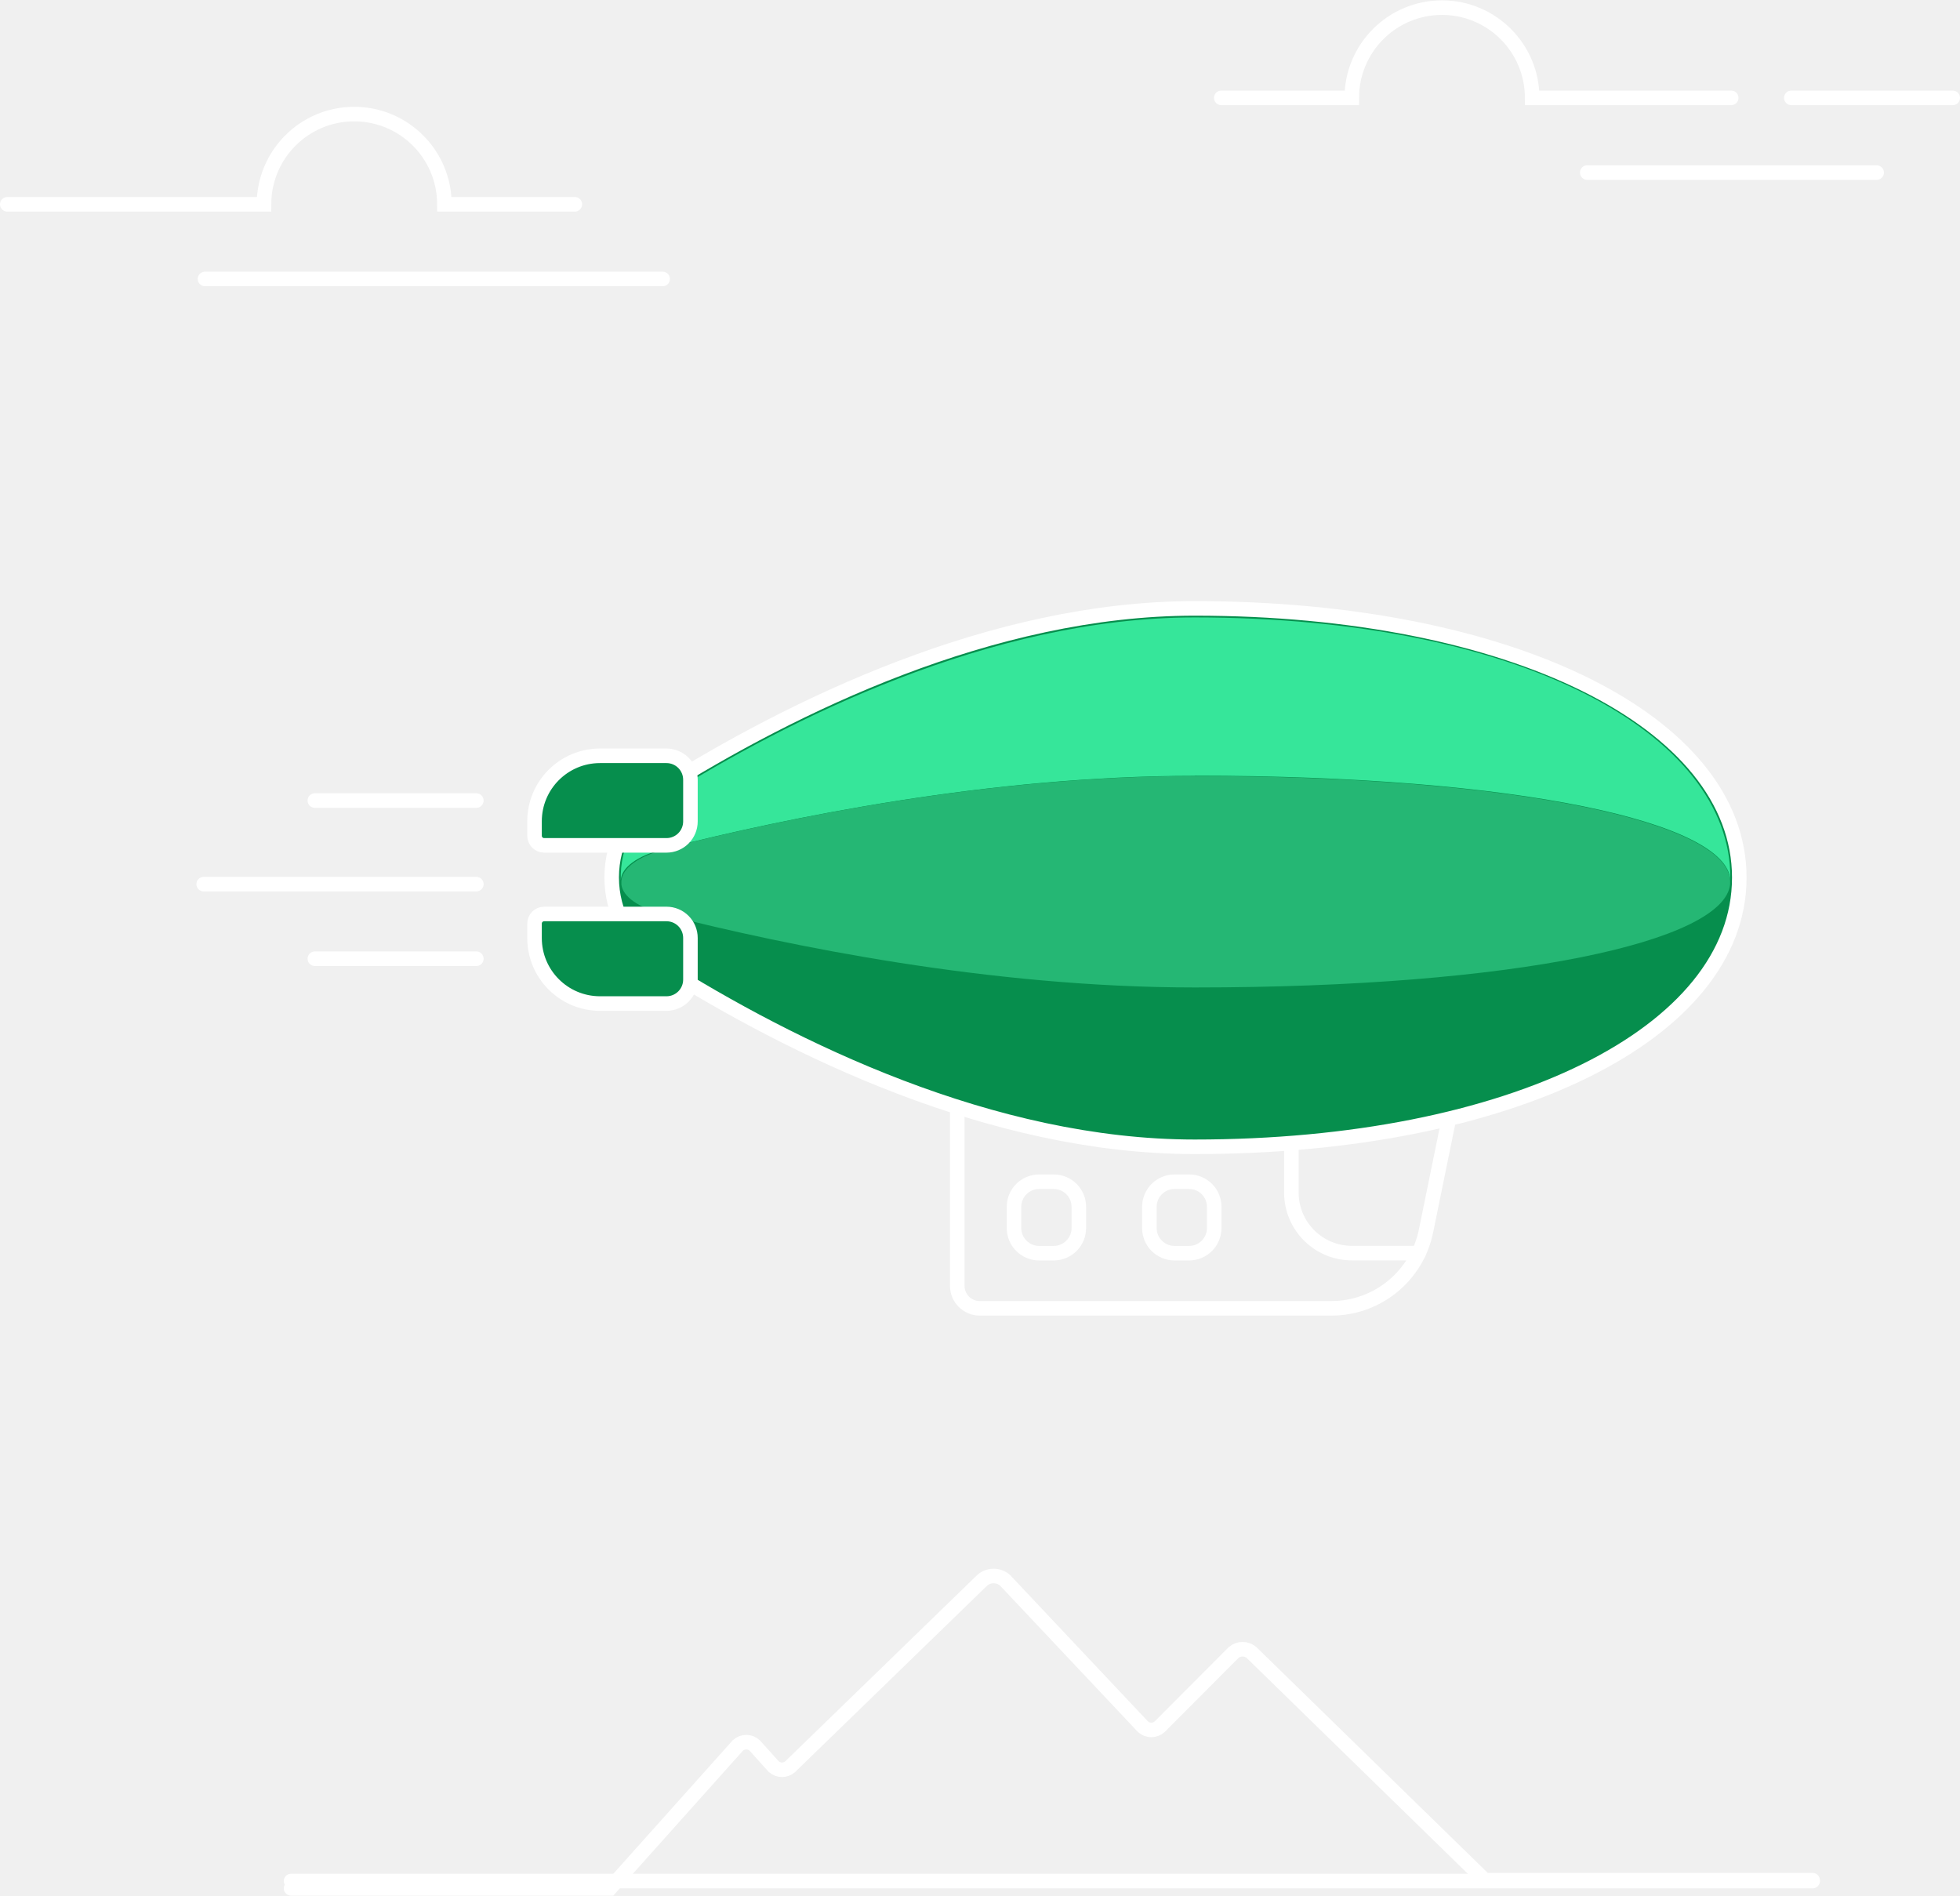
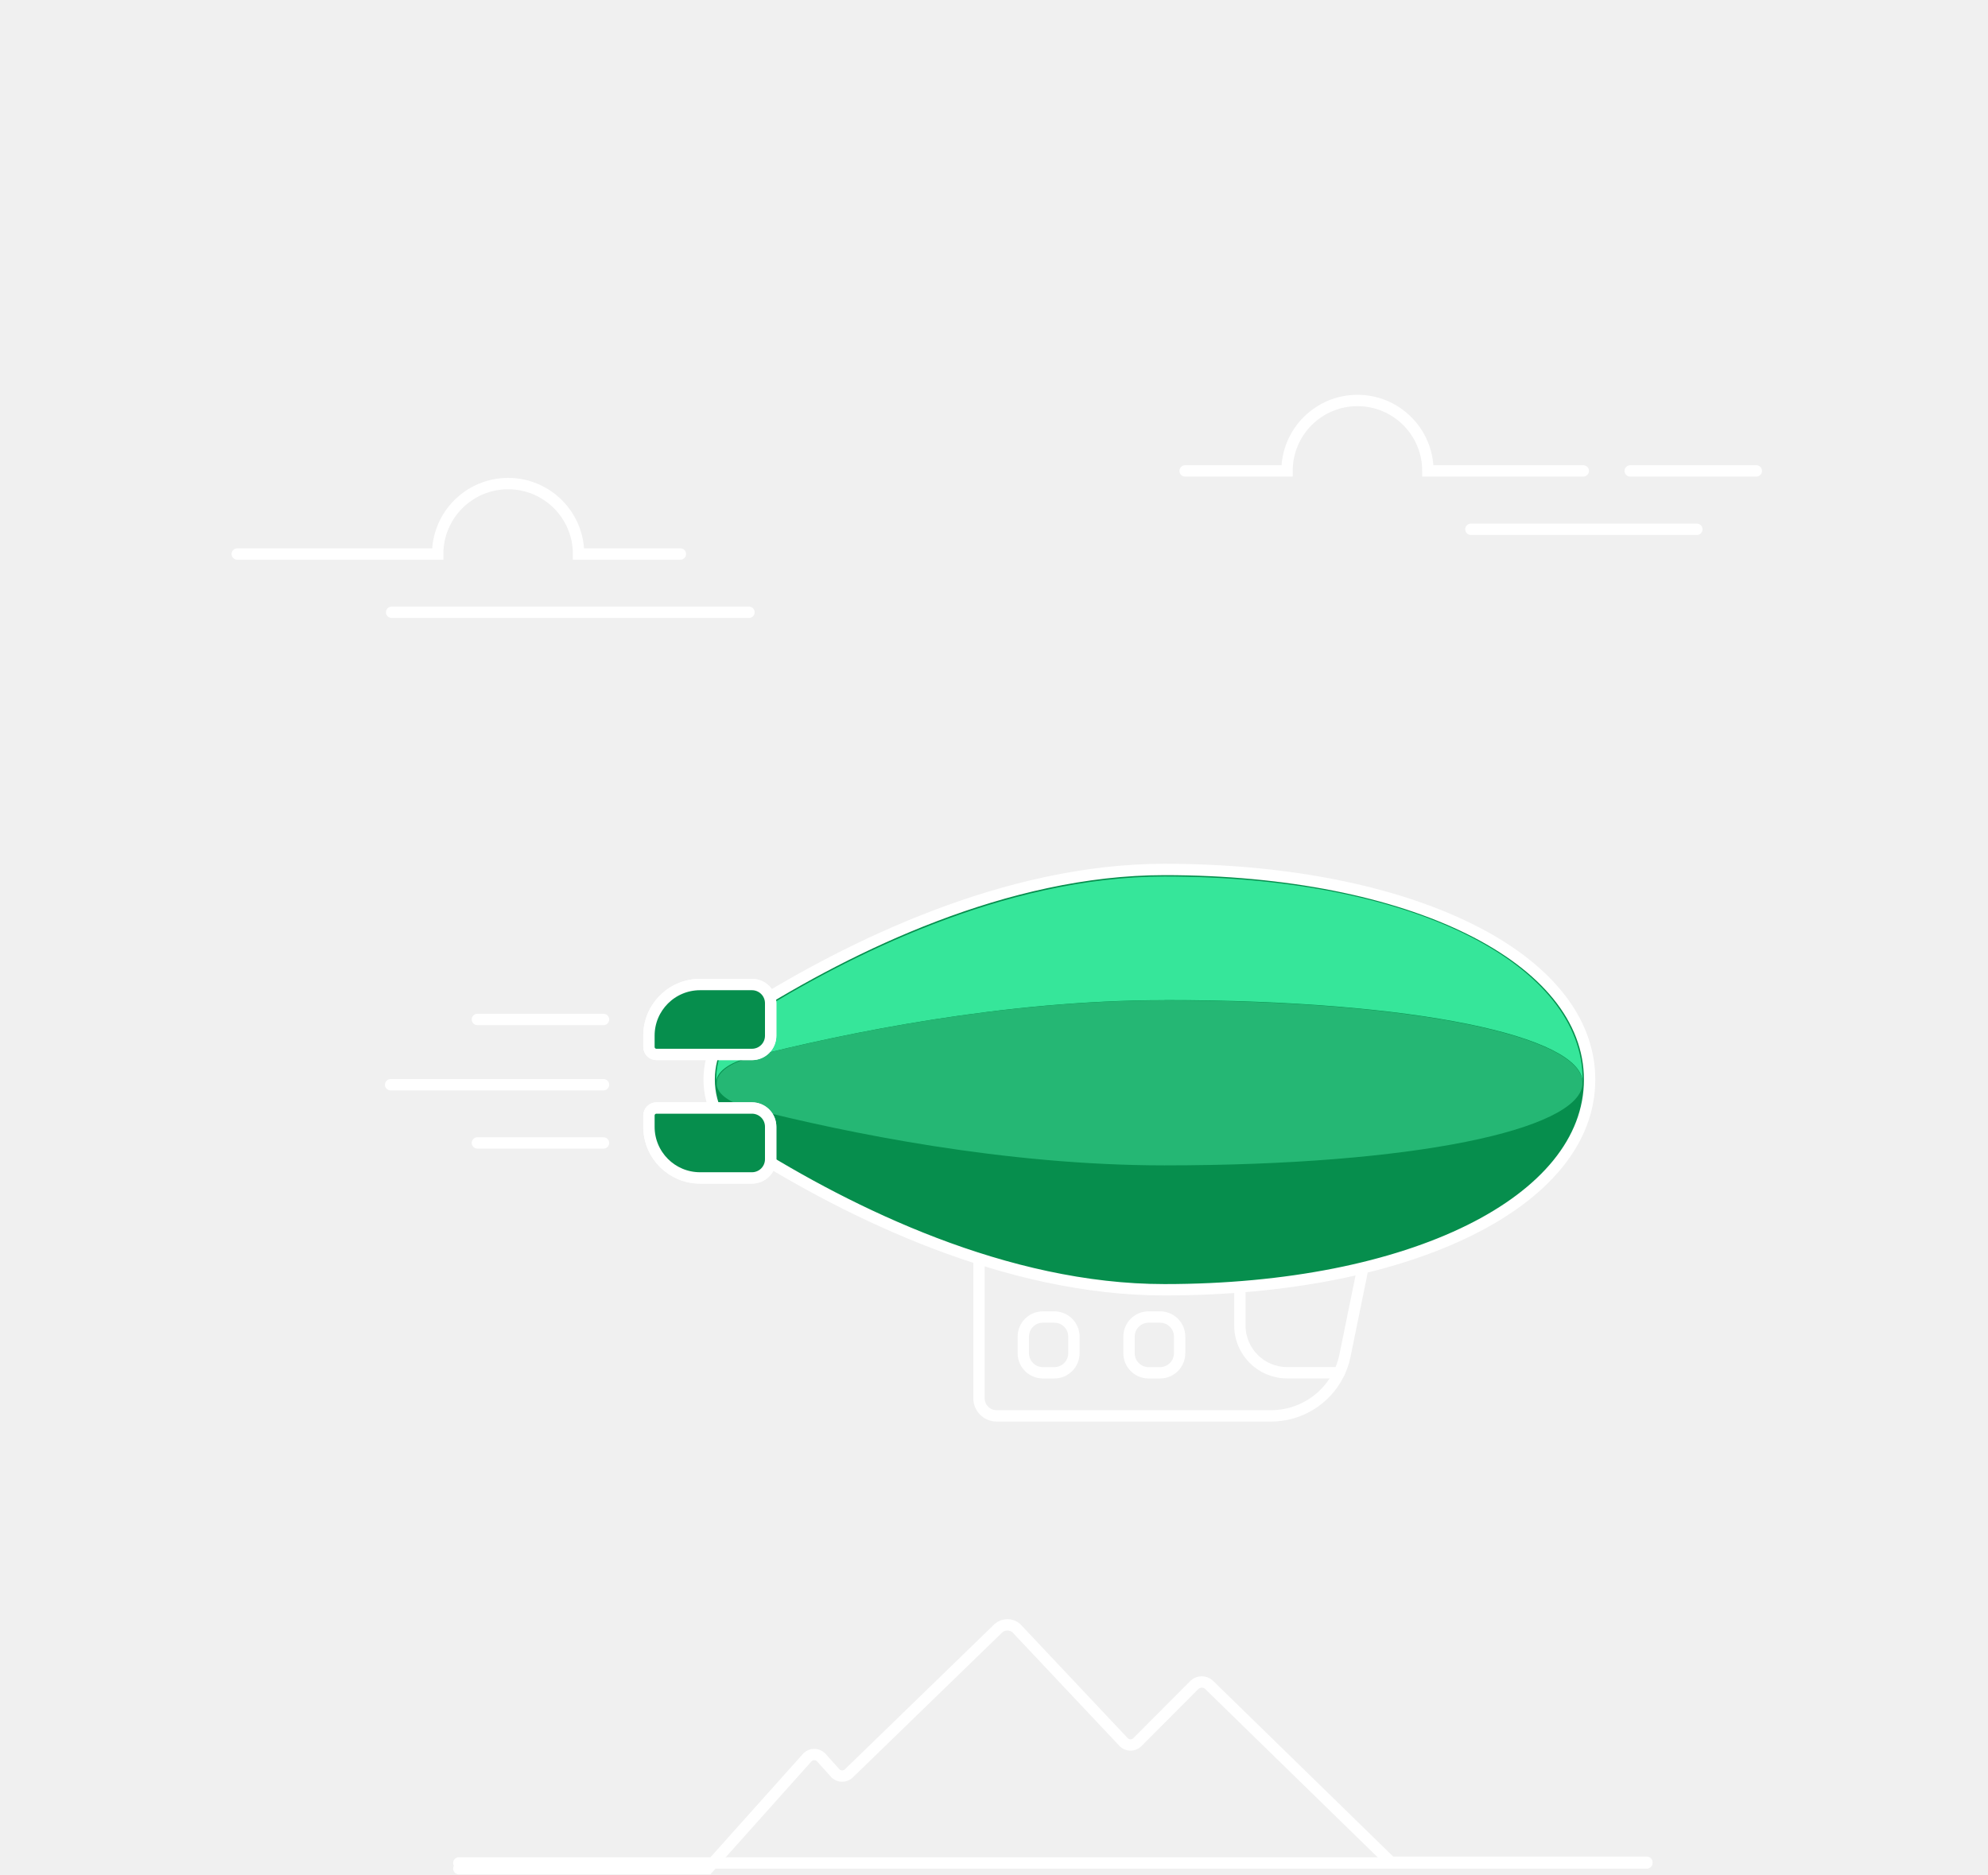
- <svg xmlns="http://www.w3.org/2000/svg" viewBox="0 0 269.43 260.54">
-   <g id="airship">
-     <g id="cabin">
-       <path d="M175.44,249.28h48.36a13.27,13.27,0,0,0,13-10.65l3.74-18.32H172.36v25.89A3.09,3.09,0,0,0,175.44,249.28Z" transform="translate(-40.77 -69.46)" fill="none" stroke="#fff" stroke-linecap="round" stroke-linejoin="round" stroke-width="2" />
-       <path d="M235.79,241.69h-9.22a8.31,8.31,0,0,1-8.28-8.31V220.31" transform="translate(-40.77 -69.46)" fill="none" stroke="#fff" stroke-linecap="round" stroke-miterlimit="10" stroke-width="2" />
-       <path d="M204.25,231.88h-2.05a3.45,3.45,0,0,0-3.43,3.45v2.92a3.45,3.45,0,0,0,3.43,3.45h2.05a3.45,3.45,0,0,0,3.43-3.45v-2.92A3.44,3.44,0,0,0,204.25,231.88Z" transform="translate(-40.77 -69.46)" fill="none" stroke="#fff" stroke-linecap="round" stroke-linejoin="round" stroke-width="2" />
-       <path d="M185.64,231.88h-2.05a3.45,3.45,0,0,0-3.43,3.45v2.92a3.45,3.45,0,0,0,3.43,3.45h2.05a3.45,3.45,0,0,0,3.43-3.45v-2.92A3.45,3.45,0,0,0,185.64,231.88Z" transform="translate(-40.77 -69.46)" fill="none" stroke="#fff" stroke-linecap="round" stroke-linejoin="round" stroke-width="2" />
-     </g>
-     <g id="baloon">
-       <animateTransform attributeName="transform" type="rotate" from="-5" to="5" dur="3s" calcMode="linear" keyTimes="0; 0.25; 0.75; 1" repeatCount="indefinite" />
-       <path d="M205,227.08c43.38,0,74.86-15.55,74.86-37s-31.48-37-74.86-37c-27.94,0-55.36,13.53-73.46,24.87a14.3,14.3,0,0,0,0,24.21c18.09,11.33,45.52,24.87,73.46,24.87" transform="translate(-40.77 -69.46)" fill="#068e4d" />
-       <path d="M205,227.08c43.38,0,74.86-15.55,74.86-37s-31.48-37-74.86-37c-27.94,0-55.36,13.53-73.46,24.87a14.3,14.3,0,0,0,0,24.21C149.63,213.54,177.06,227.08,205,227.08Z" transform="translate(-40.77 -69.46)" fill="none" stroke="#fff" stroke-width="2" />
-       <path d="M205,176.09c-28.23,0-56.07,5.76-72.81,10-3.95,1-6,2.66-6.08,4.34A12.93,12.93,0,0,1,132.18,179c16.74-10.5,44.58-24.68,72.81-24.68,44.81,0,73.64,16,73.64,35.75,0,0.12,0,.24,0,0.37-0.37-7.95-29.1-14.37-73.63-14.37" transform="translate(-40.77 -69.46)" fill="#36e69a" />
-       <path d="M132.18,195.12c16.74,4.27,44.58,10,72.81,10,44.14,0,72.75-6.32,73.6-14.18-0.86,19.34-29.45,34.86-73.6,34.86-28.23,0-56.07-14.19-72.81-24.68a12.88,12.88,0,0,1-6-10.18c0.26,1.61,2.26,3.18,6,4.14" transform="translate(-40.77 -69.46)" fill="#068e4d" />
-       <path d="M132.18,186.12c16.74-4.27,44.58-10,72.81-10,44.53,0,73.26,6.43,73.61,14.38,0,0.17,0,.34,0,0.51-0.85,7.86-29.45,14.17-73.6,14.17-28.23,0-56.07-5.76-72.81-10-3.79-1-5.79-2.53-6-4.13l0-.51c0.13-1.69,2.15-3.36,6.1-4.37" transform="translate(-40.77 -69.46)" fill="#25b774" />
-       <path d="M123.23,173.34h9.16a3.29,3.29,0,0,1,3.29,3.3v5.71a3.29,3.29,0,0,1-3.29,3.3H115.57a1.32,1.32,0,0,1-1.32-1.32v-2a9,9,0,0,1,9-9" transform="translate(-40.77 -69.46)" fill="#068e4d" />
-       <path d="M123.23,207.39h9.16a3.29,3.29,0,0,0,3.29-3.3v-5.71a3.29,3.29,0,0,0-3.29-3.3H115.57a1.32,1.32,0,0,0-1.32,1.32v2a9,9,0,0,0,9,9" transform="translate(-40.77 -69.46)" fill="#068e4d" />
-       <path d="M123.23,173.34h9.16a3.29,3.29,0,0,1,3.29,3.3v5.71a3.29,3.29,0,0,1-3.29,3.3H115.57a1.32,1.32,0,0,1-1.32-1.32v-2a9,9,0,0,1,9-9" transform="translate(-40.77 -69.46)" fill="#068e4d" />
-       <path d="M123.23,207.39h9.16a3.29,3.29,0,0,0,3.29-3.3v-5.71a3.29,3.29,0,0,0-3.29-3.3H115.57a1.32,1.32,0,0,0-1.32,1.32v2a9,9,0,0,0,9,9" transform="translate(-40.77 -69.46)" fill="#068e4d" />
-       <path d="M123.23,173.34h9.16a3.29,3.29,0,0,1,3.29,3.3v5.71a3.29,3.29,0,0,1-3.29,3.3H115.57a1.32,1.32,0,0,1-1.32-1.32v-2A9,9,0,0,1,123.23,173.34Z" transform="translate(-40.77 -69.46)" fill="none" stroke="#fff" stroke-linecap="round" stroke-linejoin="round" stroke-width="2" />
-       <path d="M123.23,207.39h9.16a3.29,3.29,0,0,0,3.29-3.3v-5.71a3.29,3.29,0,0,0-3.29-3.3H115.57a1.32,1.32,0,0,0-1.32,1.32v2A9,9,0,0,0,123.23,207.39Z" transform="translate(-40.77 -69.46)" fill="none" stroke="#fff" stroke-linecap="round" stroke-linejoin="round" stroke-width="2" />
-     </g>
-     <g id="clouds">
-       <animateTransform attributeName="transform" type="translate" values="0 0; -300 0" keyTimes="0; 1" calcMode="linear" dur="3s" repeatCount="indefinite" />
-       <line x1="28.18" y1="38.34" x2="91.09" y2="38.34" fill="none" stroke="#fff" stroke-linecap="round" stroke-miterlimit="10" stroke-width="2" />
-       <path d="M41.77,97.54H77.06a12.4,12.4,0,1,1,24.8,0h17.93" transform="translate(-40.77 -69.46)" fill="none" stroke="#fff" stroke-linecap="round" stroke-miterlimit="10" stroke-width="2" />
-       <line x1="218.19" y1="23.72" x2="257.97" y2="23.72" fill="none" stroke="#fff" stroke-linecap="round" stroke-miterlimit="10" stroke-width="2" />
-       <path d="M278.75,82.91H251.39a12.4,12.4,0,1,0-24.8,0H208.65" transform="translate(-40.77 -69.46)" fill="none" stroke="#fff" stroke-linecap="round" stroke-miterlimit="10" stroke-width="2" />
-       <line x1="246.24" y1="13.45" x2="268.43" y2="13.45" fill="none" stroke="#fff" stroke-linecap="round" stroke-miterlimit="10" stroke-width="2" />
-     </g>
-     <g id="baloon-air">
-       <line x1="65.48" y1="110.03" x2="43.28" y2="110.03" fill="none" stroke="#fff" stroke-linecap="round" stroke-miterlimit="10" stroke-width="2" />
-       <line x1="65.48" y1="131.77" x2="43.28" y2="131.77" fill="none" stroke="#fff" stroke-linecap="round" stroke-miterlimit="10" stroke-width="2" />
-       <line x1="65.48" y1="121.52" x2="28" y2="121.52" fill="none" stroke="#fff" stroke-linecap="round" stroke-miterlimit="10" stroke-width="2" />
-     </g>
-     <g id="mountain">
-       <path d="M289.94,327.88H244.88L212.8,296.58a1.89,1.89,0,0,0-2.44,0l-10.2,10.23a1.72,1.72,0,0,1-2.25,0l-19-20.17a2.4,2.4,0,0,0-3.1,0l-26.42,25.64a1.71,1.71,0,0,1-2.25,0l-2.63-2.92a1.71,1.71,0,0,0-2.31,0L124.63,329H80.78" transform="translate(-40.77 -69.46)" fill="none" stroke="#fff" stroke-linecap="round" stroke-miterlimit="10" stroke-width="2" />
-       <path d="M289.94,328H200.15c-0.86,0-1.56,0-2.25,0h-19c-1.5,0-2.23,0-3.1,0h-32.3c-1.09,0-1.66,0-2.31,0H80.78" transform="translate(-40.77 -69.46)" fill="none" stroke="#fff" stroke-linecap="round" stroke-miterlimit="10" stroke-width="2" />
-     </g>
+ <svg xmlns="http://www.w3.org/2000/svg" viewBox="0 0 350 330">
+   <g>
+     <path d="M175.44,249.28h48.36a13.27,13.27,0,0,0,13-10.65l3.74-18.32H172.36v25.89A3.09,3.09,0,0,0,175.44,249.28Z" fill="none" stroke="#fff" stroke-linecap="round" stroke-linejoin="round" stroke-width="2" />
+     <path d="M235.79,241.69h-9.22a8.31,8.31,0,0,1-8.28-8.31V220.31" fill="none" stroke="#fff" stroke-linecap="round" stroke-miterlimit="10" stroke-width="2" />
+     <path d="M204.25,231.88h-2.05a3.45,3.45,0,0,0-3.43,3.45v2.92a3.45,3.45,0,0,0,3.43,3.45h2.05a3.45,3.45,0,0,0,3.43-3.45v-2.92A3.44,3.44,0,0,0,204.25,231.88Z" fill="none" stroke="#fff" stroke-linecap="round" stroke-linejoin="round" stroke-width="2" />
+     <path d="M185.64,231.88h-2.05a3.45,3.45,0,0,0-3.43,3.45v2.92a3.45,3.45,0,0,0,3.43,3.45h2.05a3.45,3.45,0,0,0,3.43-3.45v-2.92A3.45,3.45,0,0,0,185.64,231.88Z" fill="none" stroke="#fff" stroke-linecap="round" stroke-linejoin="round" stroke-width="2" />
+     <path d="M205,227.08c43.38,0,74.86-15.55,74.86-37s-31.48-37-74.86-37c-27.94,0-55.36,13.53-73.46,24.87a14.3,14.3,0,0,0,0,24.21c18.09,11.33,45.52,24.87,73.46,24.87" fill="#068e4d" />
+     <path d="M205,227.08c43.38,0,74.86-15.55,74.86-37s-31.48-37-74.86-37c-27.94,0-55.36,13.53-73.46,24.87a14.3,14.3,0,0,0,0,24.21C149.63,213.54,177.06,227.08,205,227.08Z" fill="none" stroke="#fff" stroke-width="2" />
+     <path d="M205,176.09c-28.23,0-56.07,5.76-72.81,10-3.95,1-6,2.66-6.08,4.34A12.93,12.93,0,0,1,132.18,179c16.74-10.5,44.58-24.68,72.81-24.68,44.81,0,73.64,16,73.64,35.75,0,0.12,0,.24,0,0.37-0.37-7.95-29.1-14.37-73.63-14.37" fill="#36e69a" />
+     <path d="M132.18,195.12c16.74,4.27,44.58,10,72.81,10,44.14,0,72.75-6.32,73.6-14.18-0.86,19.34-29.45,34.86-73.6,34.86-28.23,0-56.07-14.19-72.81-24.68a12.88,12.88,0,0,1-6-10.18c0.26,1.61,2.26,3.18,6,4.14" fill="#068e4d" />
+     <path d="M132.18,186.12c16.74-4.27,44.58-10,72.81-10,44.53,0,73.26,6.43,73.61,14.38,0,0.17,0,.34,0,0.51-0.85,7.86-29.45,14.17-73.6,14.17-28.23,0-56.07-5.76-72.81-10-3.79-1-5.79-2.53-6-4.13l0-.51c0.13-1.69,2.15-3.36,6.1-4.37" fill="#25b774" />
+     <path d="M123.23,173.34h9.16a3.29,3.29,0,0,1,3.29,3.3v5.71a3.29,3.29,0,0,1-3.29,3.3H115.57a1.32,1.32,0,0,1-1.32-1.32v-2a9,9,0,0,1,9-9" fill="#068e4d" />
+     <path d="M123.23,173.34h9.16a3.29,3.29,0,0,1,3.29,3.3v5.71a3.29,3.29,0,0,1-3.29,3.3H115.57a1.32,1.32,0,0,1-1.32-1.32v-2A9,9,0,0,1,123.23,173.34Z" fill="none" stroke="#fff" stroke-linecap="round" stroke-linejoin="round" stroke-width="2" />
+     <path d="M123.23,207.39h9.16a3.29,3.29,0,0,0,3.29-3.3v-5.71a3.29,3.29,0,0,0-3.29-3.3H115.57a1.32,1.32,0,0,0-1.32,1.32v2a9,9,0,0,0,9,9" fill="#068e4d" />
+     <path d="M123.23,207.39h9.16a3.29,3.29,0,0,0,3.29-3.3v-5.71a3.29,3.29,0,0,0-3.29-3.3H115.57a1.32,1.32,0,0,0-1.32,1.32v2A9,9,0,0,0,123.23,207.39Z" fill="none" stroke="#fff" stroke-linecap="round" stroke-linejoin="round" stroke-width="2" />
+     <path d="M123.23,173.34h9.16a3.29,3.29,0,0,1,3.29,3.3v5.71a3.29,3.29,0,0,1-3.29,3.3H115.57a1.32,1.32,0,0,1-1.32-1.32v-2a9,9,0,0,1,9-9" fill="#068e4d" />
+     <path d="M123.23,173.34h9.16a3.29,3.29,0,0,1,3.29,3.3v5.71a3.29,3.29,0,0,1-3.29,3.3H115.57a1.32,1.32,0,0,1-1.32-1.32v-2A9,9,0,0,1,123.23,173.34Z" fill="none" stroke="#fff" stroke-linecap="round" stroke-linejoin="round" stroke-width="2" />
+     <path d="M123.23,207.39h9.16a3.29,3.29,0,0,0,3.29-3.3v-5.71a3.29,3.29,0,0,0-3.29-3.3H115.57a1.32,1.32,0,0,0-1.32,1.32v2a9,9,0,0,0,9,9" fill="#068e4d" />
+     <path d="M123.23,207.39h9.16a3.29,3.29,0,0,0,3.29-3.3v-5.71a3.29,3.29,0,0,0-3.29-3.3H115.57a1.32,1.32,0,0,0-1.32,1.32v2A9,9,0,0,0,123.23,207.39Z" fill="none" stroke="#fff" stroke-linecap="round" stroke-linejoin="round" stroke-width="2" />
+   </g>
+   <line x1="68.95" y1="107.8" x2="131.86" y2="107.8" fill="none" stroke="#fff" stroke-linecap="round" stroke-miterlimit="10" stroke-width="2" />
+   <g>
+     <path d="M41.77,97.54H77.06a12.4,12.4,0,1,1,24.8,0h17.93" fill="none" stroke="#fff" stroke-linecap="round" stroke-miterlimit="10" stroke-width="2" />
+   </g>
+   <line x1="258.96" y1="93.19" x2="298.74" y2="93.19" fill="none" stroke="#fff" stroke-linecap="round" stroke-miterlimit="10" stroke-width="2" />
+   <g>
+     <path d="M278.75,82.91H251.39a12.4,12.4,0,1,0-24.8,0H208.65" fill="none" stroke="#fff" stroke-linecap="round" stroke-miterlimit="10" stroke-width="2" />
+     <line x1="287.01" y1="82.91" x2="309.21" y2="82.91" fill="none" stroke="#fff" stroke-linecap="round" stroke-miterlimit="10" stroke-width="2" />
+   </g>
+   <line x1="106.25" y1="179.49" x2="84.05" y2="179.49" fill="none" stroke="#fff" stroke-linecap="round" stroke-miterlimit="10" stroke-width="2" />
+   <line x1="106.25" y1="201.23" x2="84.05" y2="201.23" fill="none" stroke="#fff" stroke-linecap="round" stroke-miterlimit="10" stroke-width="2" />
+   <line x1="106.25" y1="190.98" x2="68.77" y2="190.98" fill="none" stroke="#fff" stroke-linecap="round" stroke-miterlimit="10" stroke-width="2" />
+   <g>
+     <path d="M289.94,327.88H244.88L212.8,296.58a1.89,1.89,0,0,0-2.44,0l-10.2,10.23a1.72,1.72,0,0,1-2.25,0l-19-20.17a2.4,2.4,0,0,0-3.1,0l-26.42,25.64a1.71,1.71,0,0,1-2.25,0l-2.63-2.92a1.71,1.71,0,0,0-2.31,0L124.63,329H80.78" fill="none" stroke="#fff" stroke-linecap="round" stroke-miterlimit="10" stroke-width="2" />
+     <path d="M289.94,328H200.15c-0.86,0-1.56,0-2.25,0h-19c-1.5,0-2.23,0-3.1,0h-32.3c-1.09,0-1.66,0-2.31,0H80.78" fill="none" stroke="#fff" stroke-linecap="round" stroke-miterlimit="10" stroke-width="2" />
  </g>
</svg>
